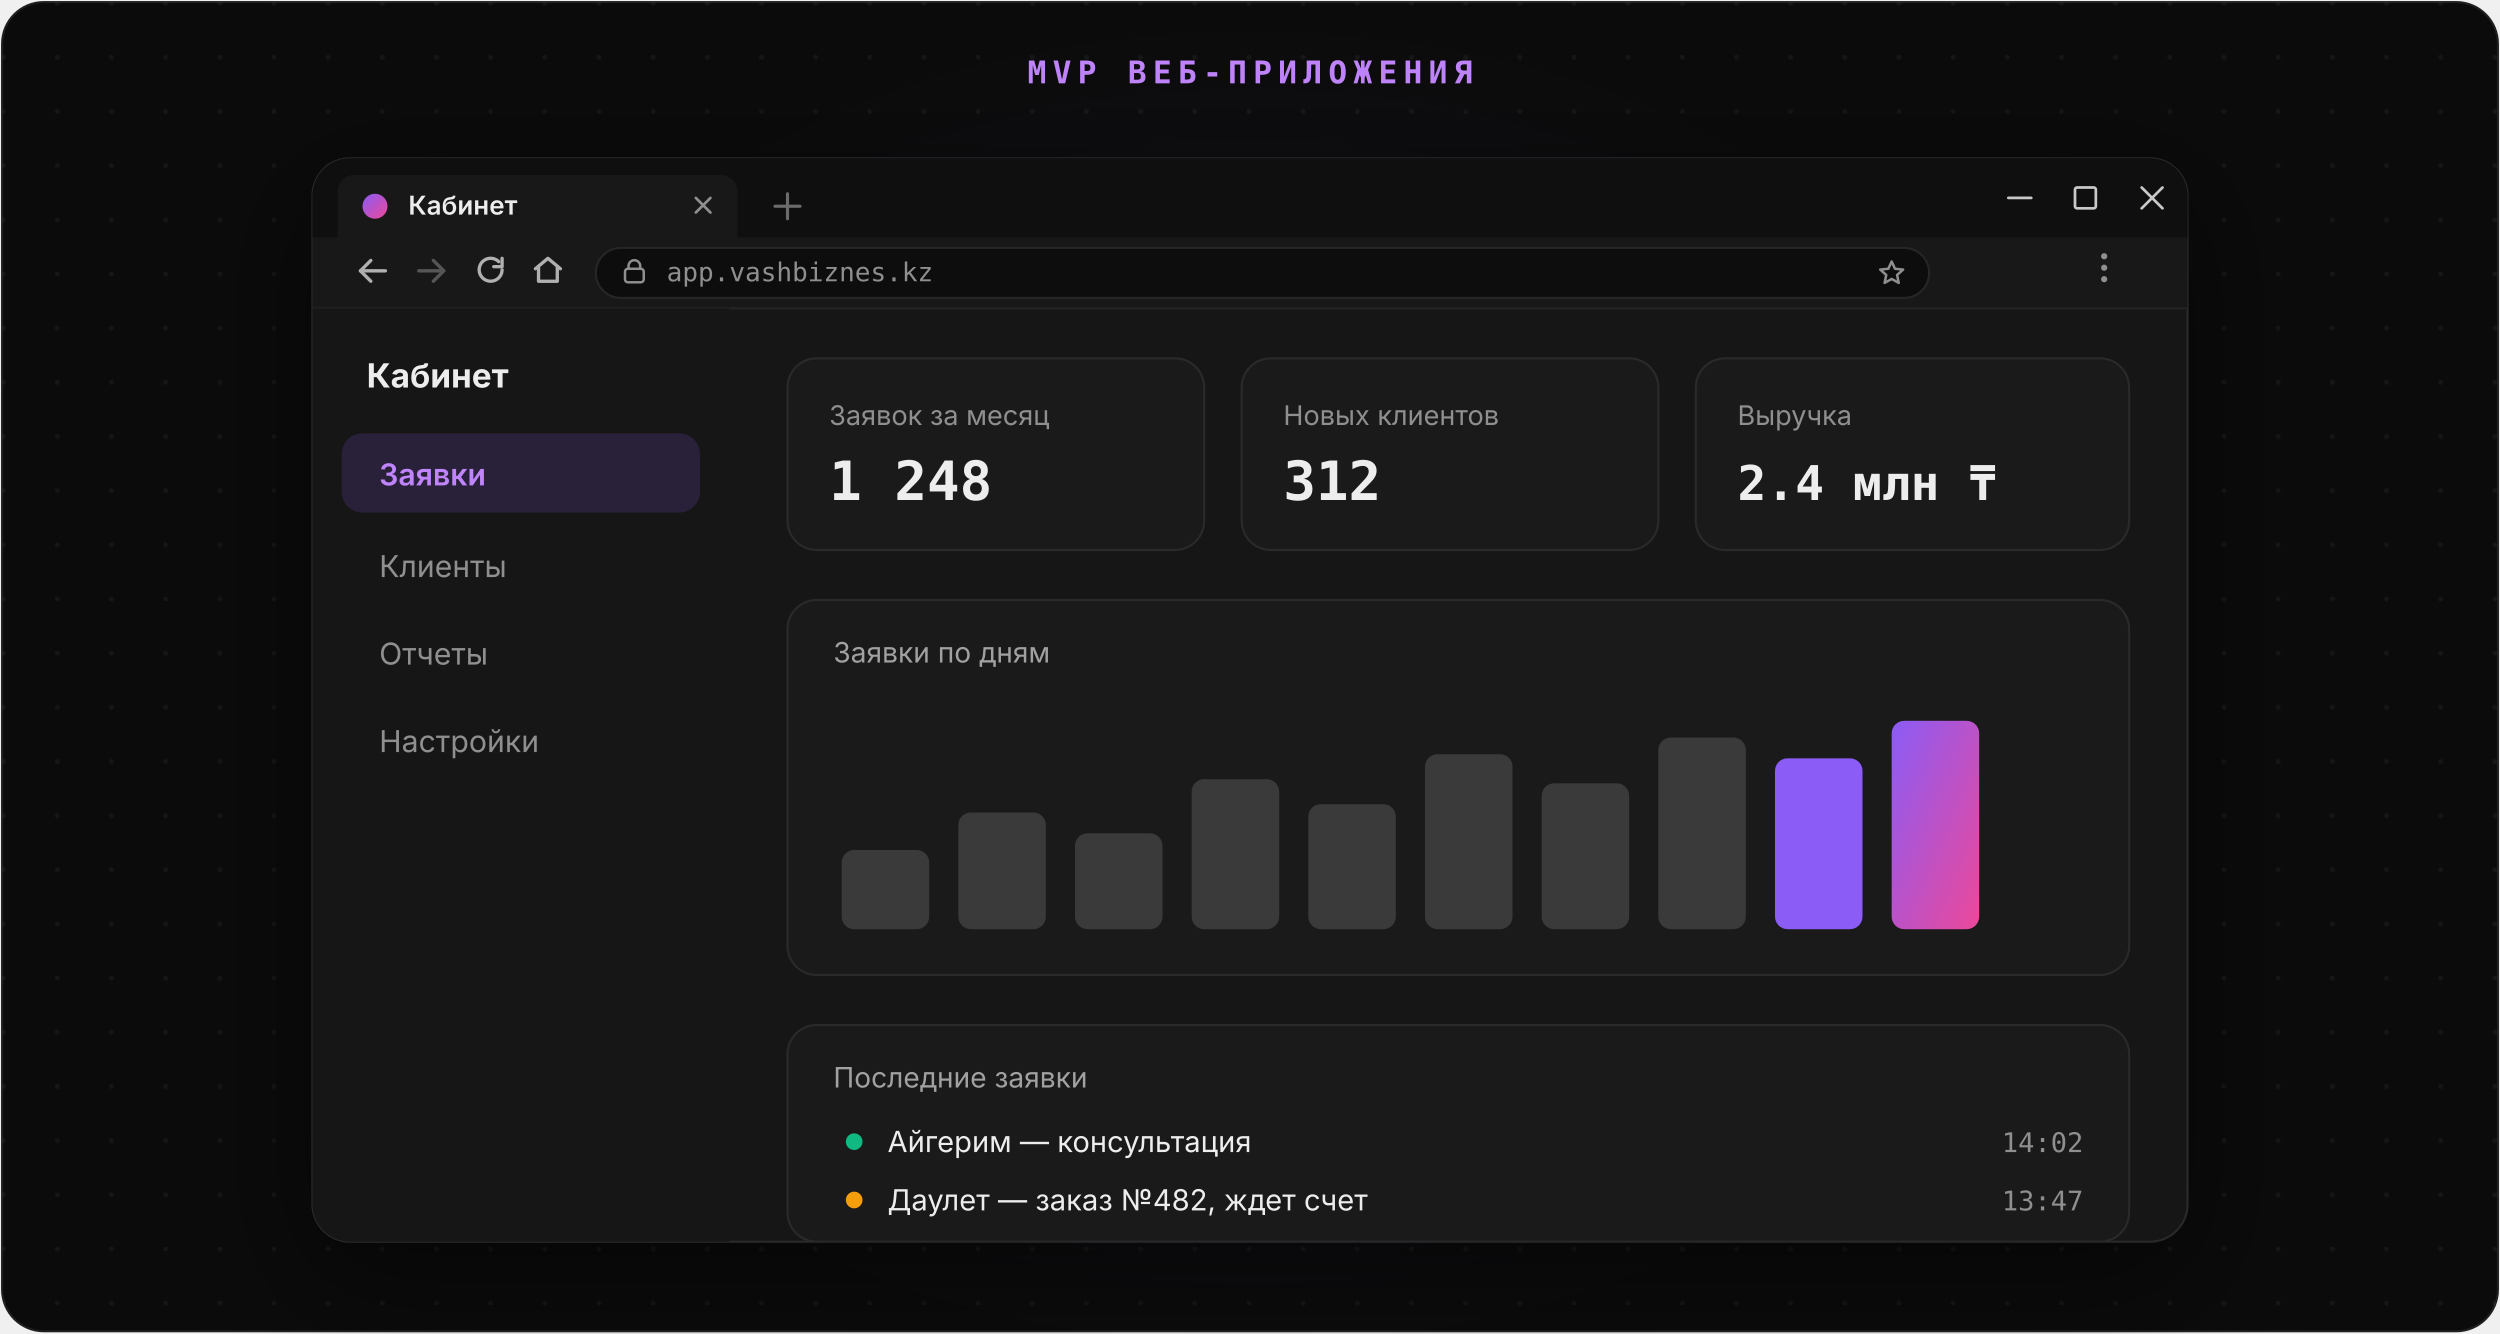
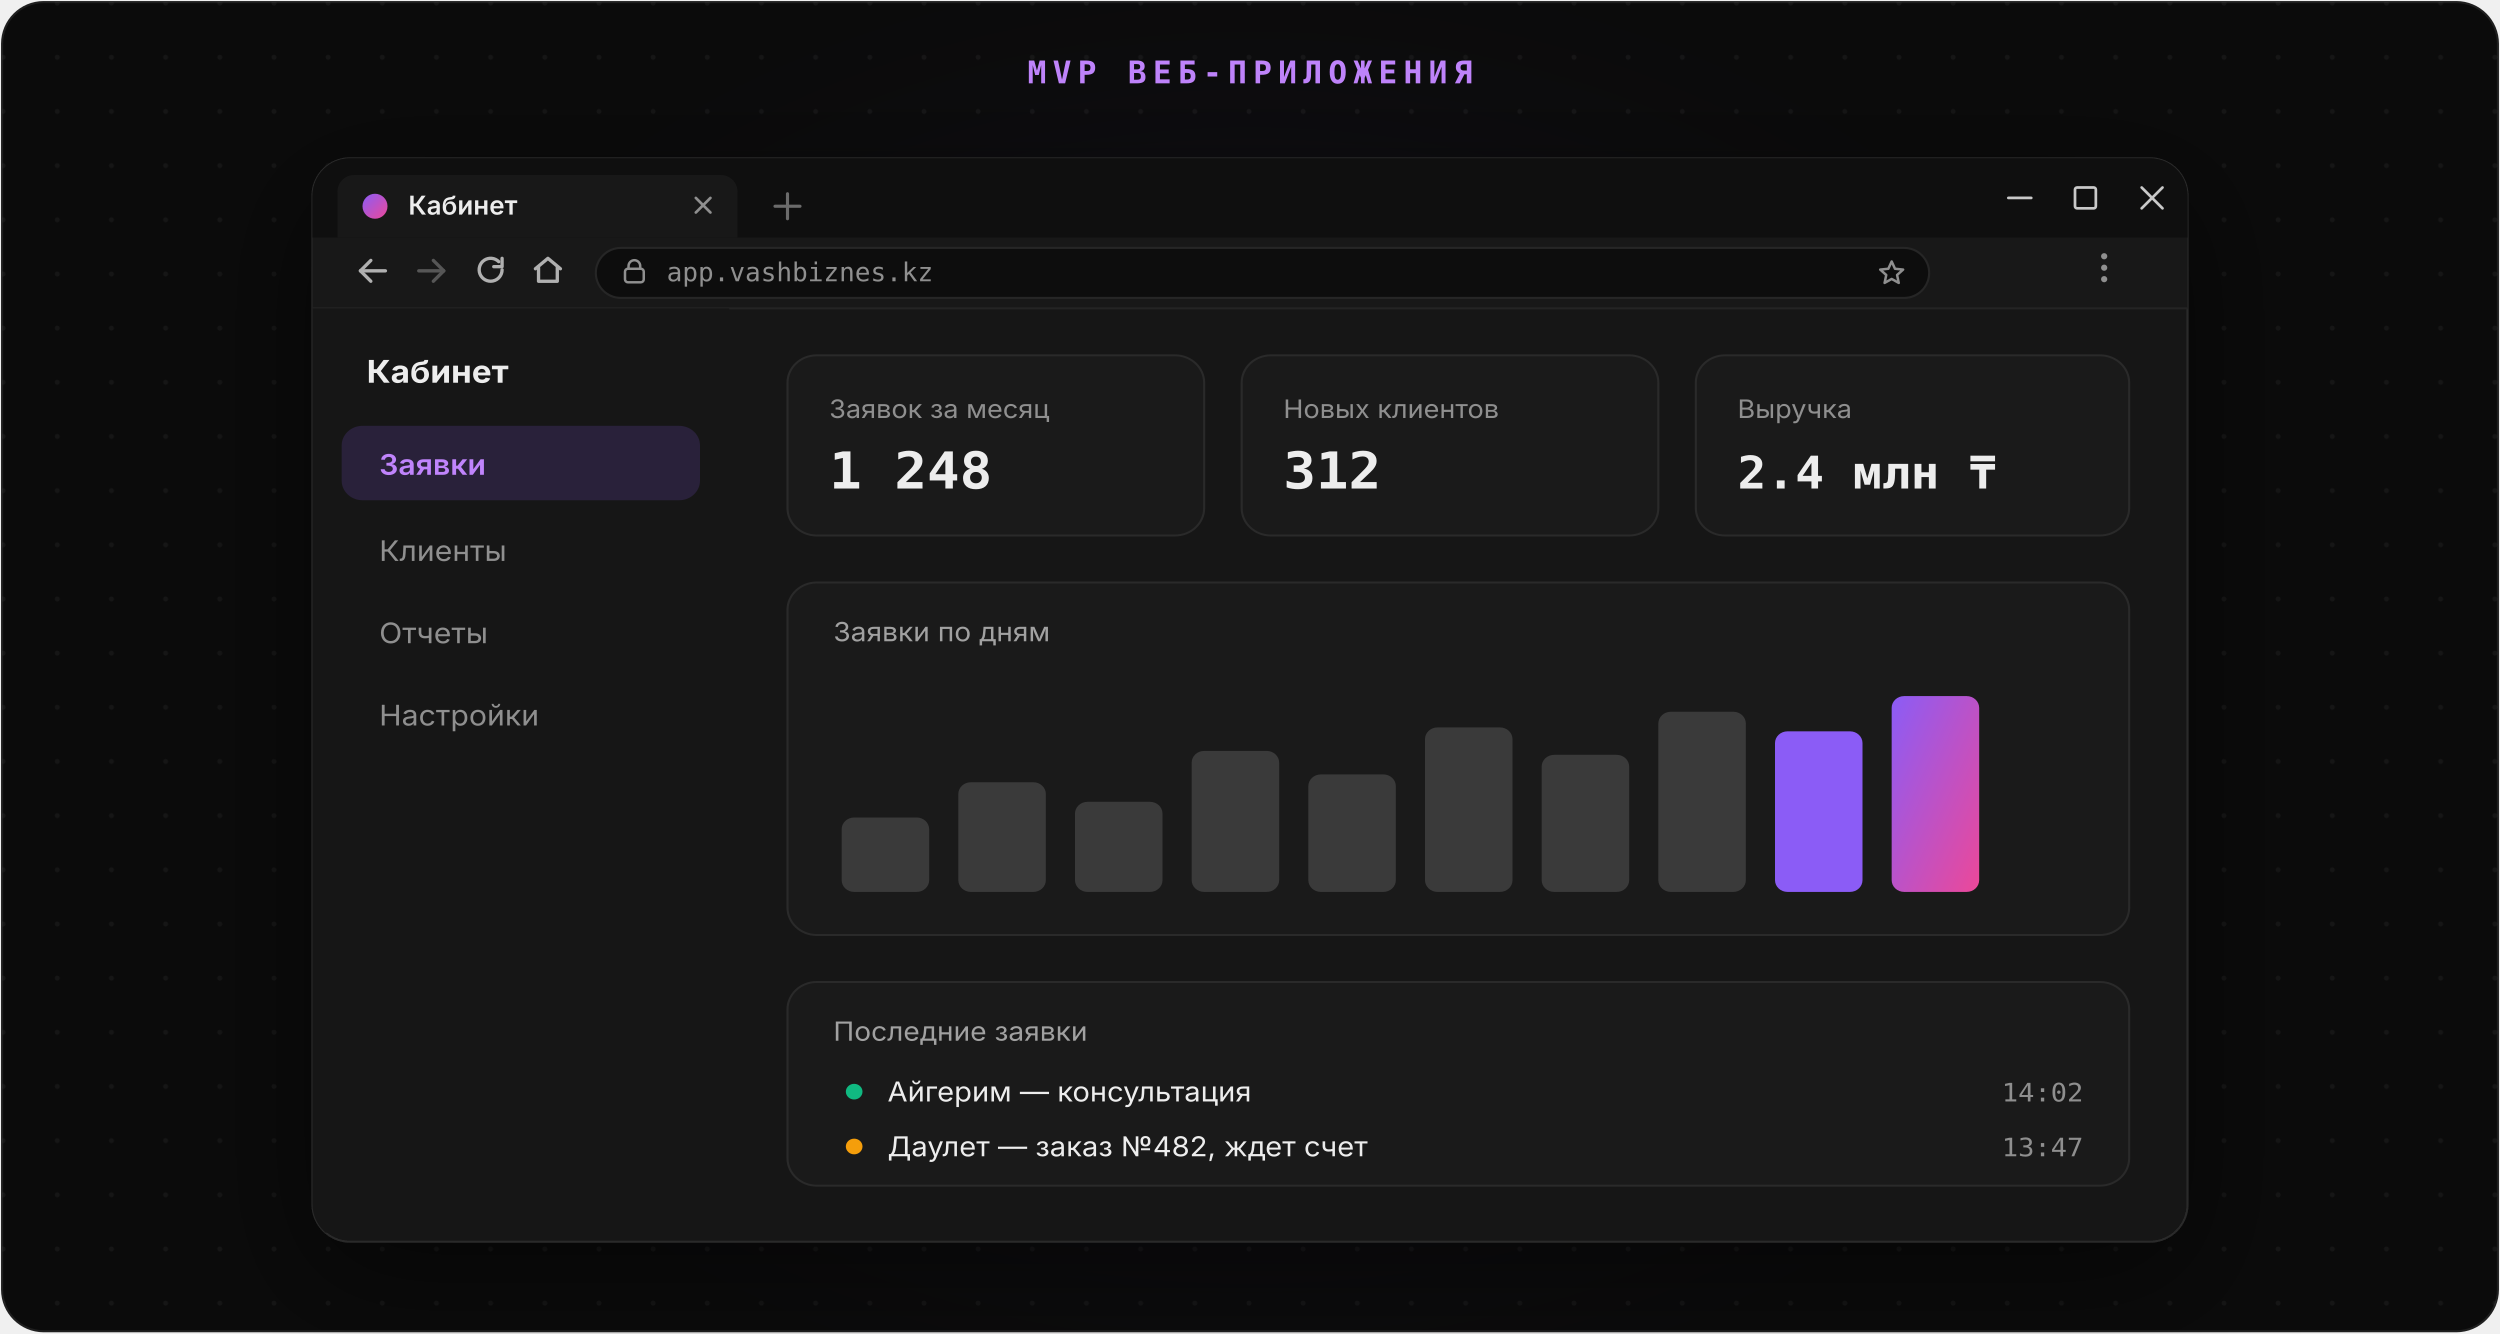
<svg xmlns="http://www.w3.org/2000/svg" viewBox="0 0 1200 640" width="1200" height="640" font-family="Inter, ui-sans-serif, system-ui, -apple-system, Segoe UI, sans-serif">
  <defs>
    <linearGradient id="grad" x1="0" y1="0" x2="1" y2="1">
      <stop offset="0" stop-color="#8b5cf6" />
      <stop offset="1" stop-color="#ec4899" />
    </linearGradient>
    <pattern id="dots" width="26" height="26" patternUnits="userSpaceOnUse">
      <circle cx="1.5" cy="1.5" r="1.2" fill="#ffffff" fill-opacity="0.045" />
    </pattern>
    <filter id="drop" x="-30%" y="-30%" width="160%" height="160%">
      <feDropShadow dx="0" dy="16" stdDeviation="28" flood-color="#000000" flood-opacity="0.5" />
    </filter>
    <filter id="glow" x="-60%" y="-60%" width="220%" height="220%">
      <feGaussianBlur stdDeviation="80" />
    </filter>
    <clipPath id="win">
      <rect x="150" y="76" width="900" height="520" rx="18" />
    </clipPath>
  </defs>
  <rect x="1" y="1" width="1198" height="638" rx="20" fill="#0b0b0b" stroke="#1f1f1f" />
  <rect x="1" y="1" width="1198" height="638" rx="20" fill="url(#dots)" />
  <ellipse cx="600" cy="330" rx="300" ry="200" fill="#8b5cf6" opacity="0.10" filter="url(#glow)" />
  <text x="600" y="40" text-anchor="middle" font-family="ui-monospace, SFMono-Regular, Menlo, monospace" font-size="15" letter-spacing="3" fill="#c084fc" font-weight="600">MVP ВЕБ-ПРИЛОЖЕНИЯ</text>
  <g filter="url(#drop)">
    <rect x="150" y="76" width="900" height="520" rx="18" fill="#131313" stroke="#2a2a2a" />
  </g>
  <g clip-path="url(#win)">
    <rect x="150" y="76" width="900" height="72" fill="#181818" />
    <rect x="150" y="76" width="900" height="38" fill="#0f0f0f" />
    <path d="M162 114 v-22 a8 8 0 0 1 8-8 h176 a8 8 0 0 1 8 8 v22 z" fill="#181818" />
    <circle cx="180" cy="99" r="6" fill="url(#grad)" />
    <text x="196" y="103" fill="#ededed" font-size="12.5" font-weight="600">Кабинет</text>
    <g transform="translate(334,95)" stroke="#8f8f8f" stroke-width="1.3" stroke-linecap="round">
      <path d="M0 0l7 7M7 0l-7 7" />
    </g>
    <g transform="translate(372,93)" stroke="#6b6b6b" stroke-width="1.5" stroke-linecap="round">
      <path d="M6 0v12M0 6h12" />
    </g>
    <g stroke="#c9c9c9" stroke-width="1.3" fill="none" stroke-linecap="round" stroke-linejoin="round">
      <path d="M964 95h11" />
      <rect x="996" y="90" width="10" height="10" rx="1" />
      <path d="M1028 90l10 10M1038 90l-10 10" />
    </g>
    <g fill="none" stroke-width="1.6" stroke-linecap="round" stroke-linejoin="round">
      <g transform="translate(172,124)" stroke="#b0b0b0">
        <path d="M13 6H1" />
        <path d="M6 1 1 6l5 5" />
      </g>
      <g transform="translate(200,124)" stroke="#565656">
        <path d="M1 6h12" />
        <path d="M8 1l5 5-5 5" />
      </g>
      <g transform="translate(228,123)" stroke="#b0b0b0">
        <path d="M13 6.5a5.5 5.5 0 1 1-1.6-3.9" />
        <path d="M13 1v4h-4" />
      </g>
      <g transform="translate(256,123)" stroke="#b0b0b0">
        <path d="M1 6l6-5 6 5" />
        <path d="M2.5 5.5v6.5h9V5.5" />
      </g>
    </g>
    <rect x="286" y="119" width="640" height="24" rx="12" fill="#0d0d0d" stroke="#262626" />
    <g transform="translate(300,124)" stroke="#8f8f8f" stroke-width="1.2" fill="none" stroke-linecap="round" stroke-linejoin="round">
      <rect x="0" y="5" width="9" height="6.5" rx="1.4" />
      <path d="M1.7 5V3.7a2.8 2.8 0 0 1 5.6 0V5" />
    </g>
    <text x="320" y="135" fill="#8f8f8f" font-size="12.5" font-family="ui-monospace, monospace">app.vashbiznes.kz</text>
    <g transform="translate(902,125)" fill="none" stroke="#8f8f8f" stroke-width="1.2" stroke-linecap="round" stroke-linejoin="round">
      <path d="M6 0.5l1.6 3.5 3.9.4-2.9 2.6.8 3.8L6 8.9 2.6 10.8l.8-3.8L.5 4.4l3.9-.4z" />
    </g>
    <g transform="translate(1010,123)" fill="#8f8f8f">
      <circle cx="0" cy="0" r="1.5" />
      <circle cx="0" cy="5.5" r="1.5" />
      <circle cx="0" cy="11" r="1.5" />
    </g>
    <line x1="150" y1="148" x2="1050" y2="148" stroke="#242424" />
-     <g transform="translate(0,24)">
+     <g transform="translate(0,148) scale(1,0.94) translate(0,-124)">
      <rect x="150" y="124" width="200" height="472" fill="#161616" />
      <text x="176" y="162" fill="#ededed" font-size="16" font-weight="700">Кабинет</text>
      <rect x="164" y="184" width="172" height="38" rx="10" fill="#8b5cf6" fill-opacity="0.16" />
      <text x="182" y="209" fill="#c084fc" font-size="14.5" font-weight="600">Заявки</text>
      <text x="182" y="253" fill="#8f8f8f" font-size="14.5">Клиенты</text>
      <text x="182" y="295" fill="#8f8f8f" font-size="14.5">Отчеты</text>
      <text x="182" y="337" fill="#8f8f8f" font-size="14.5">Настройки</text>
      <rect x="378" y="148" width="200" height="92" rx="14" fill="#1a1a1a" stroke="#2a2a2a" />
      <text x="398" y="180" fill="#8f8f8f" font-size="13">Заявок за месяц</text>
      <text x="398" y="216" fill="#ededed" font-size="26" font-weight="700" font-family="ui-monospace, monospace">1 248</text>
      <rect x="596" y="148" width="200" height="92" rx="14" fill="#1a1a1a" stroke="#2a2a2a" />
      <text x="616" y="180" fill="#8f8f8f" font-size="13">Новых клиентов</text>
      <text x="616" y="216" fill="#ededed" font-size="26" font-weight="700" font-family="ui-monospace, monospace">312</text>
      <rect x="814" y="148" width="208" height="92" rx="14" fill="#1a1a1a" stroke="#2a2a2a" />
      <text x="834" y="180" fill="#8f8f8f" font-size="13">Выручка</text>
      <text x="834" y="216" fill="#ededed" font-size="23" font-weight="700" font-family="ui-monospace, monospace">2.4 млн ₸</text>
      <rect x="378" y="264" width="644" height="180" rx="14" fill="#1a1a1a" stroke="#2a2a2a" />
      <text x="400" y="294" fill="#a1a1a1" font-size="13.5">Заявки по дням</text>
      <g>
        <rect x="404" y="384" width="42" height="38" rx="6" fill="#3a3a3a" />
        <rect x="460" y="366" width="42" height="56" rx="6" fill="#3a3a3a" />
        <rect x="516" y="376" width="42" height="46" rx="6" fill="#3a3a3a" />
        <rect x="572" y="350" width="42" height="72" rx="6" fill="#3a3a3a" />
        <rect x="628" y="362" width="42" height="60" rx="6" fill="#3a3a3a" />
        <rect x="684" y="338" width="42" height="84" rx="6" fill="#3a3a3a" />
        <rect x="740" y="352" width="42" height="70" rx="6" fill="#3a3a3a" />
        <rect x="796" y="330" width="42" height="92" rx="6" fill="#3a3a3a" />
        <rect x="852" y="340" width="42" height="82" rx="6" fill="#8b5cf6" />
        <rect x="908" y="322" width="42" height="100" rx="6" fill="url(#grad)" />
      </g>
      <rect x="378" y="468" width="644" height="104" rx="14" fill="#1a1a1a" stroke="#2a2a2a" />
      <text x="400" y="498" fill="#a1a1a1" font-size="13.5">Последние заявки</text>
      <circle cx="410" cy="524" r="4" fill="#10b981" />
      <text x="426" y="529" fill="#ededed" font-size="14">Айгерим — консультация</text>
      <text x="1000" y="529" text-anchor="end" fill="#8f8f8f" font-size="13" font-family="ui-monospace, monospace">14:02</text>
      <circle cx="410" cy="552" r="4" fill="#f59e0b" />
      <text x="426" y="557" fill="#ededed" font-size="14">Даулет — заказ №482, ждет счет</text>
      <text x="1000" y="557" text-anchor="end" fill="#8f8f8f" font-size="13" font-family="ui-monospace, monospace">13:47</text>
    </g>
  </g>
</svg>
